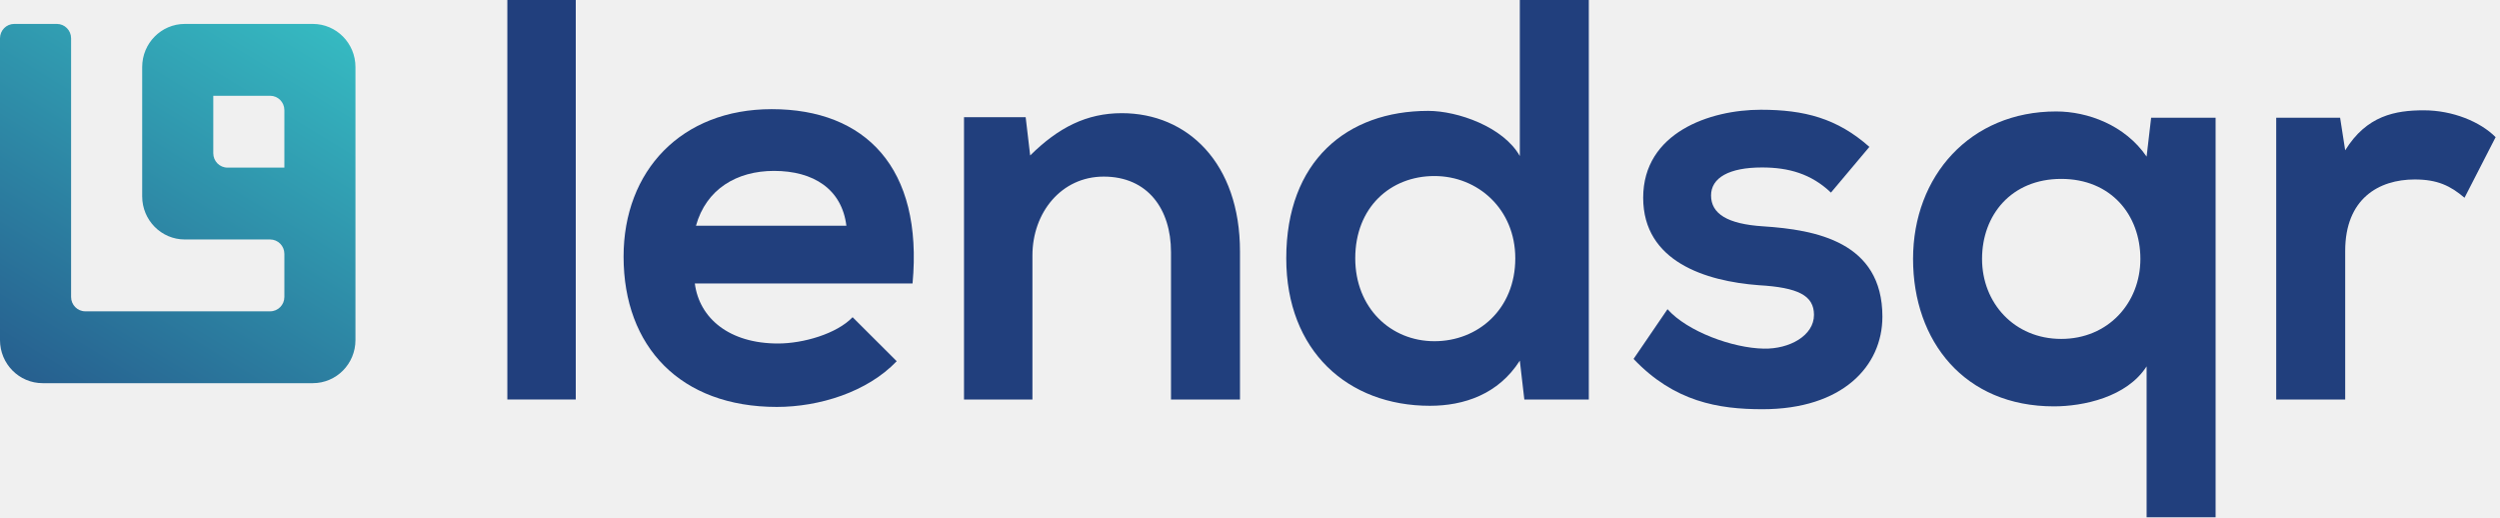
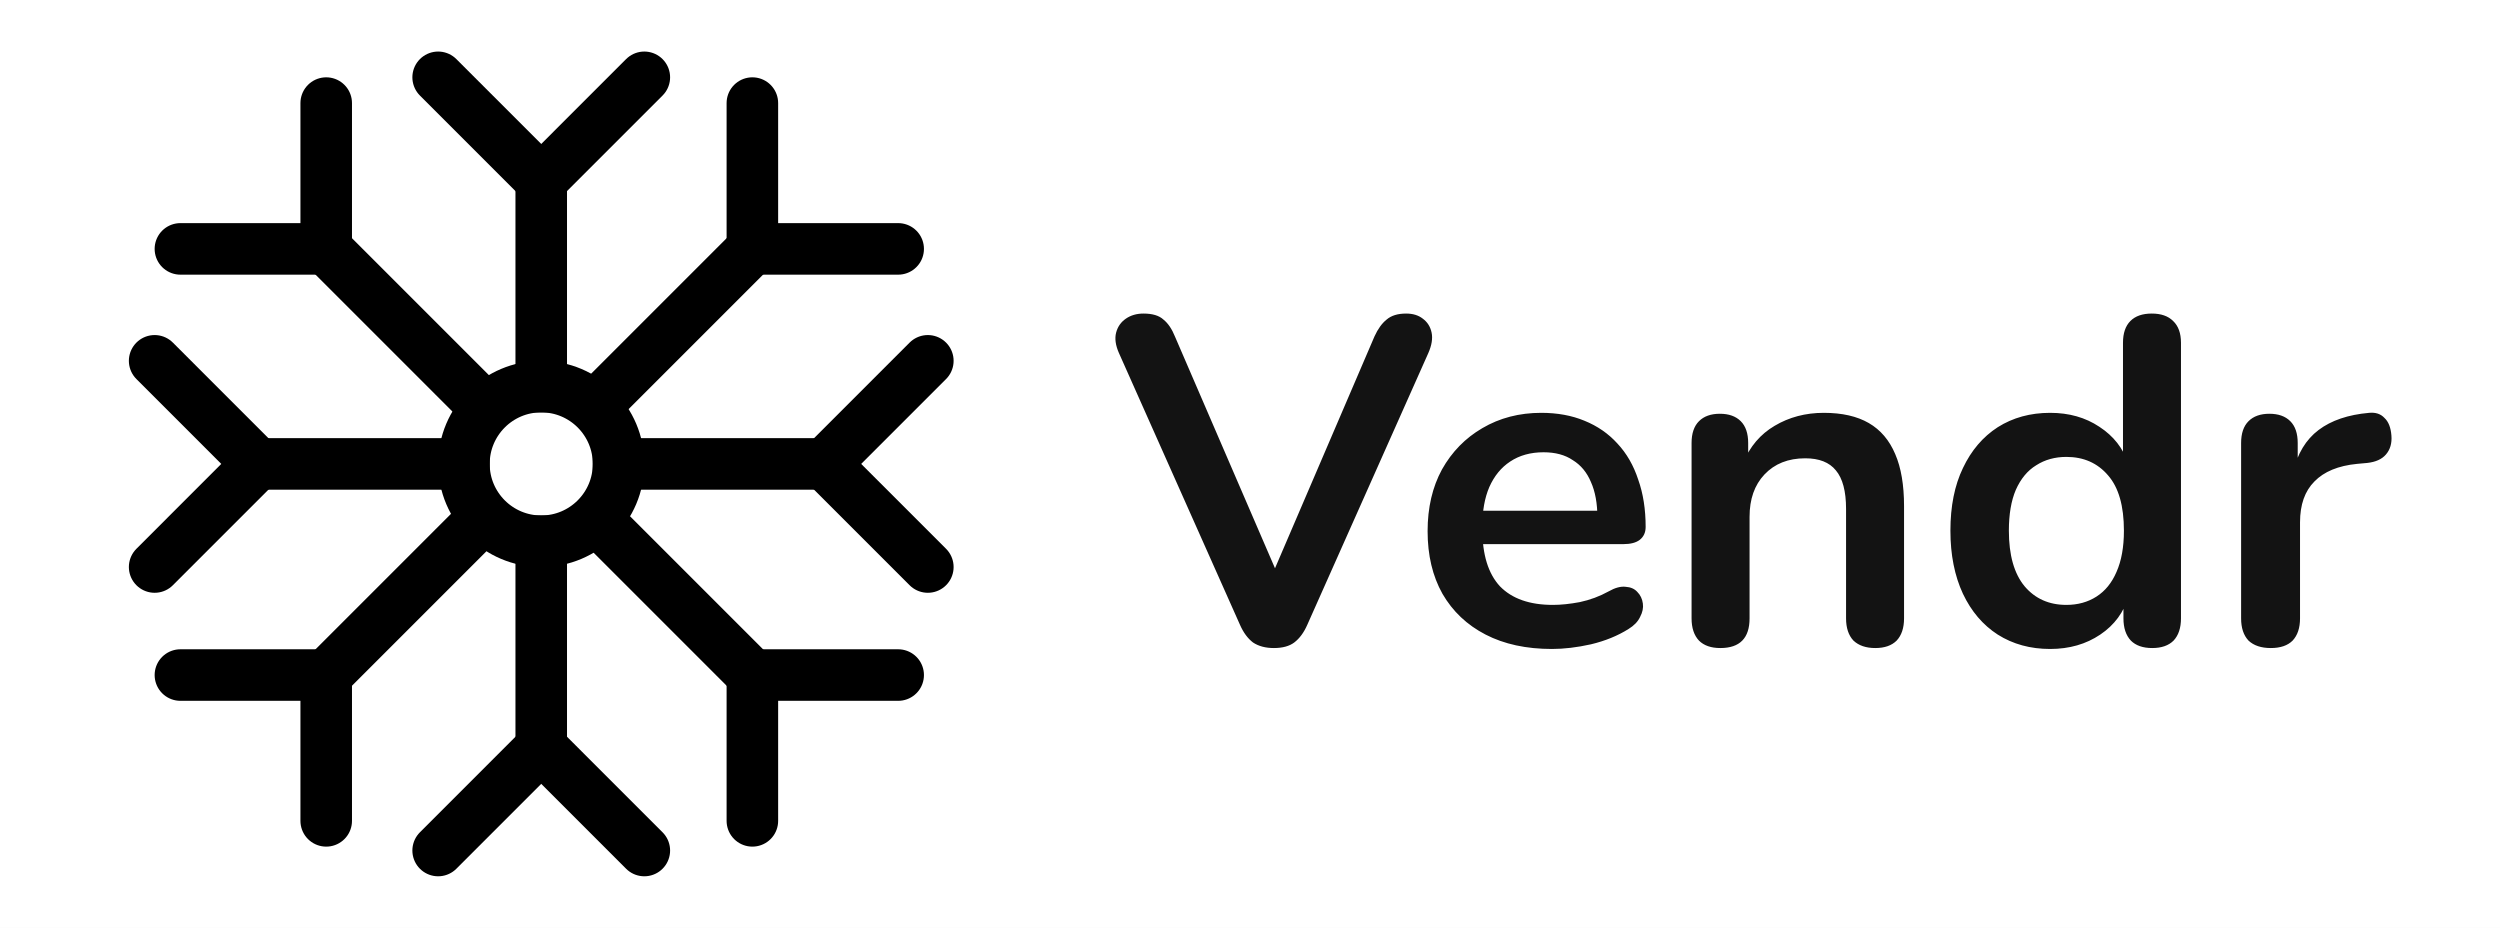
- <svg xmlns="http://www.w3.org/2000/svg" width="145" height="30" viewBox="0 0 145 30" fill="none">
-   <path fill-rule="evenodd" clip-rule="evenodd" d="M0 2.221C0 1.761 0.369 1.388 0.825 1.388H3.3C3.756 1.388 4.125 1.761 4.125 2.221V17.224C4.125 17.684 4.494 18.057 4.95 18.057H15.675C16.131 18.057 16.5 17.684 16.5 17.224V14.723C16.5 14.263 16.131 13.89 15.675 13.89H10.725C9.358 13.89 8.25 12.77 8.25 11.389V3.888C8.25 2.507 9.358 1.388 10.725 1.388H18.15C19.517 1.388 20.625 2.507 20.625 3.888V19.724C20.625 21.105 19.517 22.224 18.15 22.224H2.475C1.108 22.224 0 21.105 0 19.724V2.221ZM16.5 6.388C16.5 5.928 16.131 5.555 15.675 5.555H12.375V8.889C12.375 9.349 12.744 9.722 13.2 9.722H16.5V6.388Z" fill="url(#paint0_linear_61902_21)" />
-   <path d="M29.438 0V23.171H33.408V0H29.438Z" fill="#213F7D" />
-   <path d="M52.949 16.442C53.572 9.713 50.193 6.331 44.779 6.331C39.529 6.331 36.182 9.912 36.182 14.884C36.182 20.122 39.496 23.602 45.074 23.602C47.535 23.602 50.324 22.74 52.03 20.95L49.471 18.398C48.552 19.359 46.616 19.923 45.14 19.923C42.318 19.923 40.579 18.464 40.316 16.442H52.949ZM40.382 13.094C40.972 10.972 42.744 9.912 44.91 9.912C47.207 9.912 48.847 10.972 49.11 13.094H40.382Z" fill="#213F7D" />
-   <path d="M71.948 23.171V14.586C71.948 9.448 68.896 6.564 65.09 6.564C63.055 6.564 61.415 7.392 59.774 9.017L59.512 6.796H55.935V23.171H59.905V14.818C59.905 12.332 61.579 10.243 64.04 10.243C66.599 10.243 67.945 12.133 67.945 14.619V23.171H71.948Z" fill="#213F7D" />
-   <path d="M83.23 10.21C85.757 10.21 87.922 12.133 87.922 14.983C87.922 17.934 85.757 19.79 83.23 19.79C80.671 19.79 78.636 17.834 78.636 14.983C78.636 12.033 80.671 10.21 83.23 10.21ZM88.185 0V9.05C87.233 7.359 84.575 6.431 82.869 6.431C78.144 6.431 74.633 9.348 74.633 14.983C74.633 20.354 78.21 23.536 82.968 23.536C84.936 23.536 86.938 22.873 88.185 20.917L88.447 23.171H92.188V0H88.185Z" fill="#213F7D" />
-   <path d="M108.468 8.519C106.598 6.862 104.695 6.365 102.168 6.365C99.215 6.365 95.343 7.691 95.343 11.47C95.343 15.182 98.985 16.309 102.037 16.541C104.334 16.674 105.253 17.138 105.253 18.265C105.253 19.459 103.842 20.254 102.332 20.221C100.528 20.188 97.903 19.227 96.754 17.934L94.785 20.818C97.148 23.304 99.707 23.735 102.267 23.735C106.893 23.735 109.223 21.249 109.223 18.365C109.223 14.022 105.351 13.326 102.299 13.127C100.232 12.995 99.281 12.398 99.281 11.337C99.281 10.309 100.331 9.713 102.234 9.713C103.776 9.713 105.089 10.077 106.237 11.171L108.468 8.519Z" fill="#213F7D" />
-   <path d="M119.599 19.657C116.875 19.657 115.005 17.569 115.005 15.017C115.005 12.464 116.711 10.376 119.599 10.376C122.486 10.376 124.192 12.464 124.192 15.017C124.192 17.569 122.322 19.657 119.599 19.657ZM128.556 30V6.829H124.816L124.553 9.083C123.306 7.26 121.141 6.464 119.303 6.464C114.316 6.464 111.002 10.21 111.002 15.017C111.002 19.79 113.988 23.569 119.172 23.569C120.878 23.569 123.405 23.039 124.553 21.249V30H128.556Z" fill="#213F7D" />
-   <path d="M132.073 6.829V23.171H136.076V14.553C136.076 11.536 138.012 10.409 140.112 10.409C141.424 10.409 142.179 10.774 142.999 11.47L144.804 7.956C143.918 7.061 142.31 6.398 140.637 6.398C138.996 6.398 137.323 6.696 136.076 8.718L135.781 6.829H132.073Z" fill="#213F7D" />
+ <svg xmlns="http://www.w3.org/2000/svg" width="97" height="36" viewBox="0 0 97 36" fill="none">
+   <rect width="97" height="36" fill="white" />
+   <g clip-path="url(#clip0_802_20)">
+     <circle cx="21" cy="18" r="3" fill="white" stroke="black" stroke-width="2" />
+     <line x1="21" y1="16" x2="21" y2="6" stroke="black" stroke-width="2" />
+     <path d="M21 7L17 3" stroke="black" stroke-width="2" stroke-linecap="round" />
+     <path d="M21 7L25 3" stroke="black" stroke-width="2" stroke-linecap="round" />
+     <line x1="21" y1="20" x2="21" y2="30" stroke="black" stroke-width="2" />
+     <path d="M21 29L25 33" stroke="black" stroke-width="2" stroke-linecap="round" />
+     <path d="M21 29L17 33" stroke="black" stroke-width="2" stroke-linecap="round" />
+     <line x1="23" y1="18" x2="33" y2="18" stroke="black" stroke-width="2" />
+     <path d="M32 18L36 14" stroke="black" stroke-width="2" stroke-linecap="round" />
+     <path d="M32 18L36 22" stroke="black" stroke-width="2" stroke-linecap="round" />
+     <line x1="22.828" y1="16.021" x2="29.899" y2="8.95" stroke="black" stroke-width="2" />
+     <path d="M29.192 9.657V4" stroke="black" stroke-width="2" stroke-linecap="round" />
+     <path d="M29.192 9.657H34.849" stroke="black" stroke-width="2" stroke-linecap="round" />
+     <line x1="19.021" y1="16.021" x2="11.95" y2="8.95" stroke="black" stroke-width="2" />
+     <path d="M12.657 9.657H7" stroke="black" stroke-width="2" stroke-linecap="round" />
+     <path d="M12.657 9.657V4" stroke="black" stroke-width="2" stroke-linecap="round" />
+     <line x1="19.021" y1="19.828" x2="11.95" y2="26.899" stroke="black" stroke-width="2" />
+     <path d="M12.657 26.192V31.849" stroke="black" stroke-width="2" stroke-linecap="round" />
+     <path d="M12.657 26.192H7" stroke="black" stroke-width="2" stroke-linecap="round" />
+     <line x1="22.828" y1="19.828" x2="29.899" y2="26.899" stroke="black" stroke-width="2" />
+     <path d="M29.192 26.192H34.849" stroke="black" stroke-width="2" stroke-linecap="round" />
+     <path d="M29.192 26.192V31.849" stroke="black" stroke-width="2" stroke-linecap="round" />
+     <line x1="19" y1="18" x2="9" y2="18" stroke="black" stroke-width="2" />
+     <path d="M10 18L6 22" stroke="black" stroke-width="2" stroke-linecap="round" />
+     <path d="M10 18L6 14" stroke="black" stroke-width="2" stroke-linecap="round" />
+   </g>
+   <path d="M49.426 25.144C49.102 25.144 48.832 25.072 48.616 24.928C48.412 24.772 48.244 24.544 48.112 24.244L43.414 13.696C43.282 13.396 43.246 13.132 43.306 12.904C43.366 12.676 43.492 12.496 43.684 12.364C43.876 12.232 44.104 12.166 44.368 12.166C44.716 12.166 44.974 12.244 45.142 12.4C45.322 12.544 45.472 12.766 45.592 13.066L49.858 22.948H49.084L53.332 13.048C53.464 12.76 53.62 12.544 53.8 12.4C53.98 12.244 54.232 12.166 54.556 12.166C54.82 12.166 55.036 12.232 55.204 12.364C55.384 12.496 55.498 12.676 55.546 12.904C55.594 13.132 55.552 13.396 55.42 13.696L50.722 24.244C50.59 24.544 50.422 24.772 50.218 24.928C50.026 25.072 49.762 25.144 49.426 25.144ZM60.215 25.18C59.219 25.18 58.361 24.994 57.641 24.622C56.921 24.25 56.363 23.722 55.967 23.038C55.583 22.354 55.391 21.544 55.391 20.608C55.391 19.696 55.577 18.898 55.949 18.214C56.333 17.53 56.855 16.996 57.515 16.612C58.187 16.216 58.949 16.018 59.801 16.018C60.425 16.018 60.983 16.12 61.475 16.324C61.979 16.528 62.405 16.822 62.753 17.206C63.113 17.59 63.383 18.058 63.563 18.61C63.755 19.15 63.851 19.762 63.851 20.446C63.851 20.662 63.773 20.83 63.617 20.95C63.473 21.058 63.263 21.112 62.987 21.112H57.209V19.816H62.267L61.979 20.086C61.979 19.534 61.895 19.072 61.727 18.7C61.571 18.328 61.337 18.046 61.025 17.854C60.725 17.65 60.347 17.548 59.891 17.548C59.387 17.548 58.955 17.668 58.595 17.908C58.247 18.136 57.977 18.466 57.785 18.898C57.605 19.318 57.515 19.822 57.515 20.41V20.536C57.515 21.52 57.743 22.258 58.199 22.75C58.667 23.23 59.351 23.47 60.251 23.47C60.563 23.47 60.911 23.434 61.295 23.362C61.691 23.278 62.063 23.14 62.411 22.948C62.663 22.804 62.885 22.744 63.077 22.768C63.269 22.78 63.419 22.846 63.527 22.966C63.647 23.086 63.719 23.236 63.743 23.416C63.767 23.584 63.731 23.758 63.635 23.938C63.551 24.118 63.401 24.274 63.185 24.406C62.765 24.67 62.279 24.868 61.727 25C61.187 25.12 60.683 25.18 60.215 25.18ZM66.749 25.144C66.389 25.144 66.113 25.048 65.921 24.856C65.729 24.652 65.633 24.364 65.633 23.992V17.188C65.633 16.816 65.729 16.534 65.921 16.342C66.113 16.15 66.383 16.054 66.731 16.054C67.079 16.054 67.349 16.15 67.541 16.342C67.733 16.534 67.829 16.816 67.829 17.188V18.412L67.631 17.962C67.895 17.326 68.303 16.846 68.855 16.522C69.419 16.186 70.055 16.018 70.763 16.018C71.471 16.018 72.053 16.15 72.509 16.414C72.965 16.678 73.307 17.08 73.535 17.62C73.763 18.148 73.877 18.82 73.877 19.636V23.992C73.877 24.364 73.781 24.652 73.589 24.856C73.397 25.048 73.121 25.144 72.761 25.144C72.401 25.144 72.119 25.048 71.915 24.856C71.723 24.652 71.627 24.364 71.627 23.992V19.744C71.627 19.06 71.495 18.562 71.231 18.25C70.979 17.938 70.583 17.782 70.043 17.782C69.383 17.782 68.855 17.992 68.459 18.412C68.075 18.82 67.883 19.366 67.883 20.05V23.992C67.883 24.76 67.505 25.144 66.749 25.144ZM79.546 25.18C78.778 25.18 78.1 24.994 77.512 24.622C76.936 24.25 76.486 23.722 76.162 23.038C75.838 22.342 75.676 21.526 75.676 20.59C75.676 19.642 75.838 18.832 76.162 18.16C76.486 17.476 76.936 16.948 77.512 16.576C78.1 16.204 78.778 16.018 79.546 16.018C80.278 16.018 80.914 16.198 81.454 16.558C82.006 16.918 82.378 17.392 82.57 17.98H82.372V13.3C82.372 12.928 82.468 12.646 82.66 12.454C82.852 12.262 83.128 12.166 83.488 12.166C83.848 12.166 84.124 12.262 84.316 12.454C84.52 12.646 84.622 12.928 84.622 13.3V23.992C84.622 24.364 84.526 24.652 84.334 24.856C84.142 25.048 83.866 25.144 83.506 25.144C83.146 25.144 82.87 25.048 82.678 24.856C82.486 24.652 82.39 24.364 82.39 23.992V22.588L82.588 23.128C82.408 23.752 82.042 24.25 81.49 24.622C80.938 24.994 80.29 25.18 79.546 25.18ZM80.176 23.47C80.62 23.47 81.01 23.362 81.346 23.146C81.682 22.93 81.94 22.612 82.12 22.192C82.312 21.76 82.408 21.226 82.408 20.59C82.408 19.63 82.204 18.916 81.796 18.448C81.388 17.968 80.848 17.728 80.176 17.728C79.732 17.728 79.342 17.836 79.006 18.052C78.67 18.256 78.406 18.574 78.214 19.006C78.034 19.426 77.944 19.954 77.944 20.59C77.944 21.538 78.148 22.258 78.556 22.75C78.964 23.23 79.504 23.47 80.176 23.47ZM88.107 25.144C87.735 25.144 87.447 25.048 87.243 24.856C87.051 24.652 86.955 24.364 86.955 23.992V17.188C86.955 16.816 87.051 16.534 87.243 16.342C87.435 16.15 87.705 16.054 88.053 16.054C88.401 16.054 88.671 16.15 88.863 16.342C89.055 16.534 89.151 16.816 89.151 17.188V18.322H88.971C89.139 17.602 89.469 17.056 89.961 16.684C90.453 16.312 91.107 16.09 91.923 16.018C92.175 15.994 92.373 16.06 92.517 16.216C92.673 16.36 92.763 16.588 92.787 16.9C92.811 17.2 92.739 17.446 92.571 17.638C92.415 17.818 92.175 17.926 91.851 17.962L91.455 17.998C90.723 18.07 90.171 18.298 89.799 18.682C89.427 19.054 89.241 19.582 89.241 20.266V23.992C89.241 24.364 89.145 24.652 88.953 24.856C88.761 25.048 88.479 25.144 88.107 25.144Z" fill="#131313" />
  <defs>
-     <linearGradient id="paint0_linear_61902_21" x1="-1.55986e-06" y1="32.434" x2="21.878" y2="-3.52" gradientUnits="userSpaceOnUse">
-       <stop stop-color="#213F7D" />
-       <stop offset="1" stop-color="#39CDCC" />
-     </linearGradient>
+     <clipPath id="clip0_802_20">
+       <rect width="32" height="32" fill="white" transform="translate(5 2)" />
+     </clipPath>
  </defs>
</svg>
